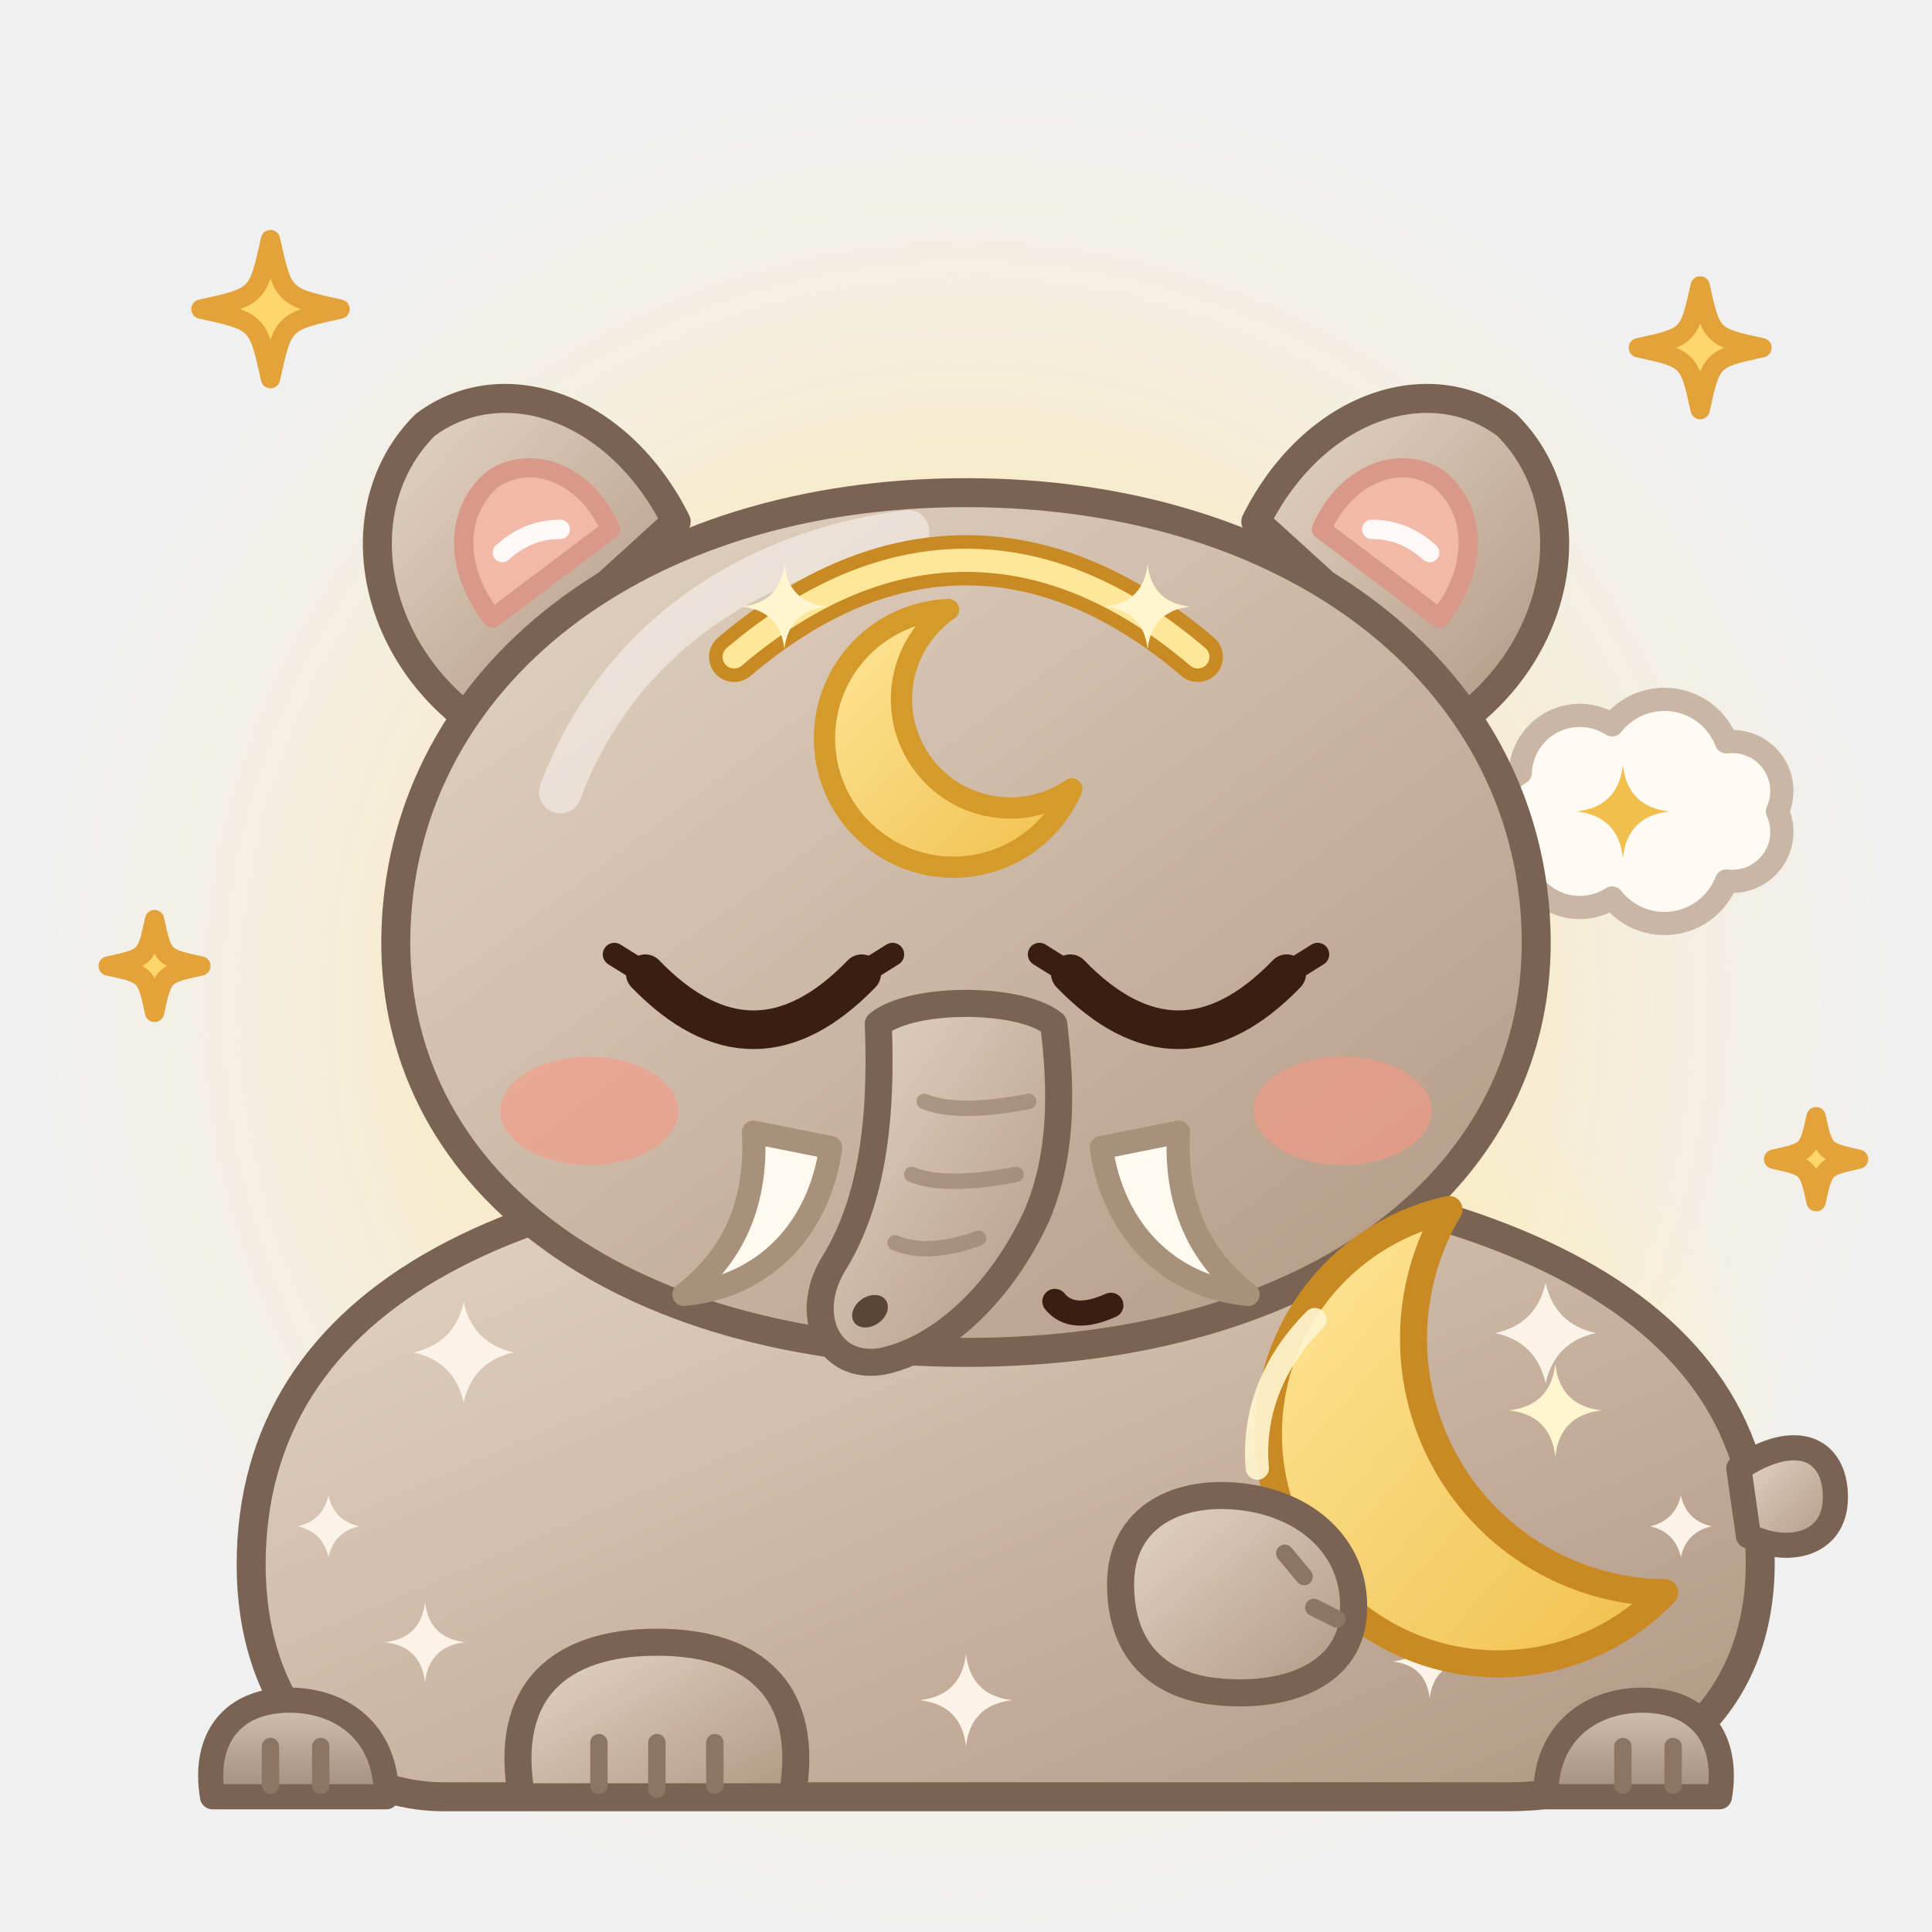
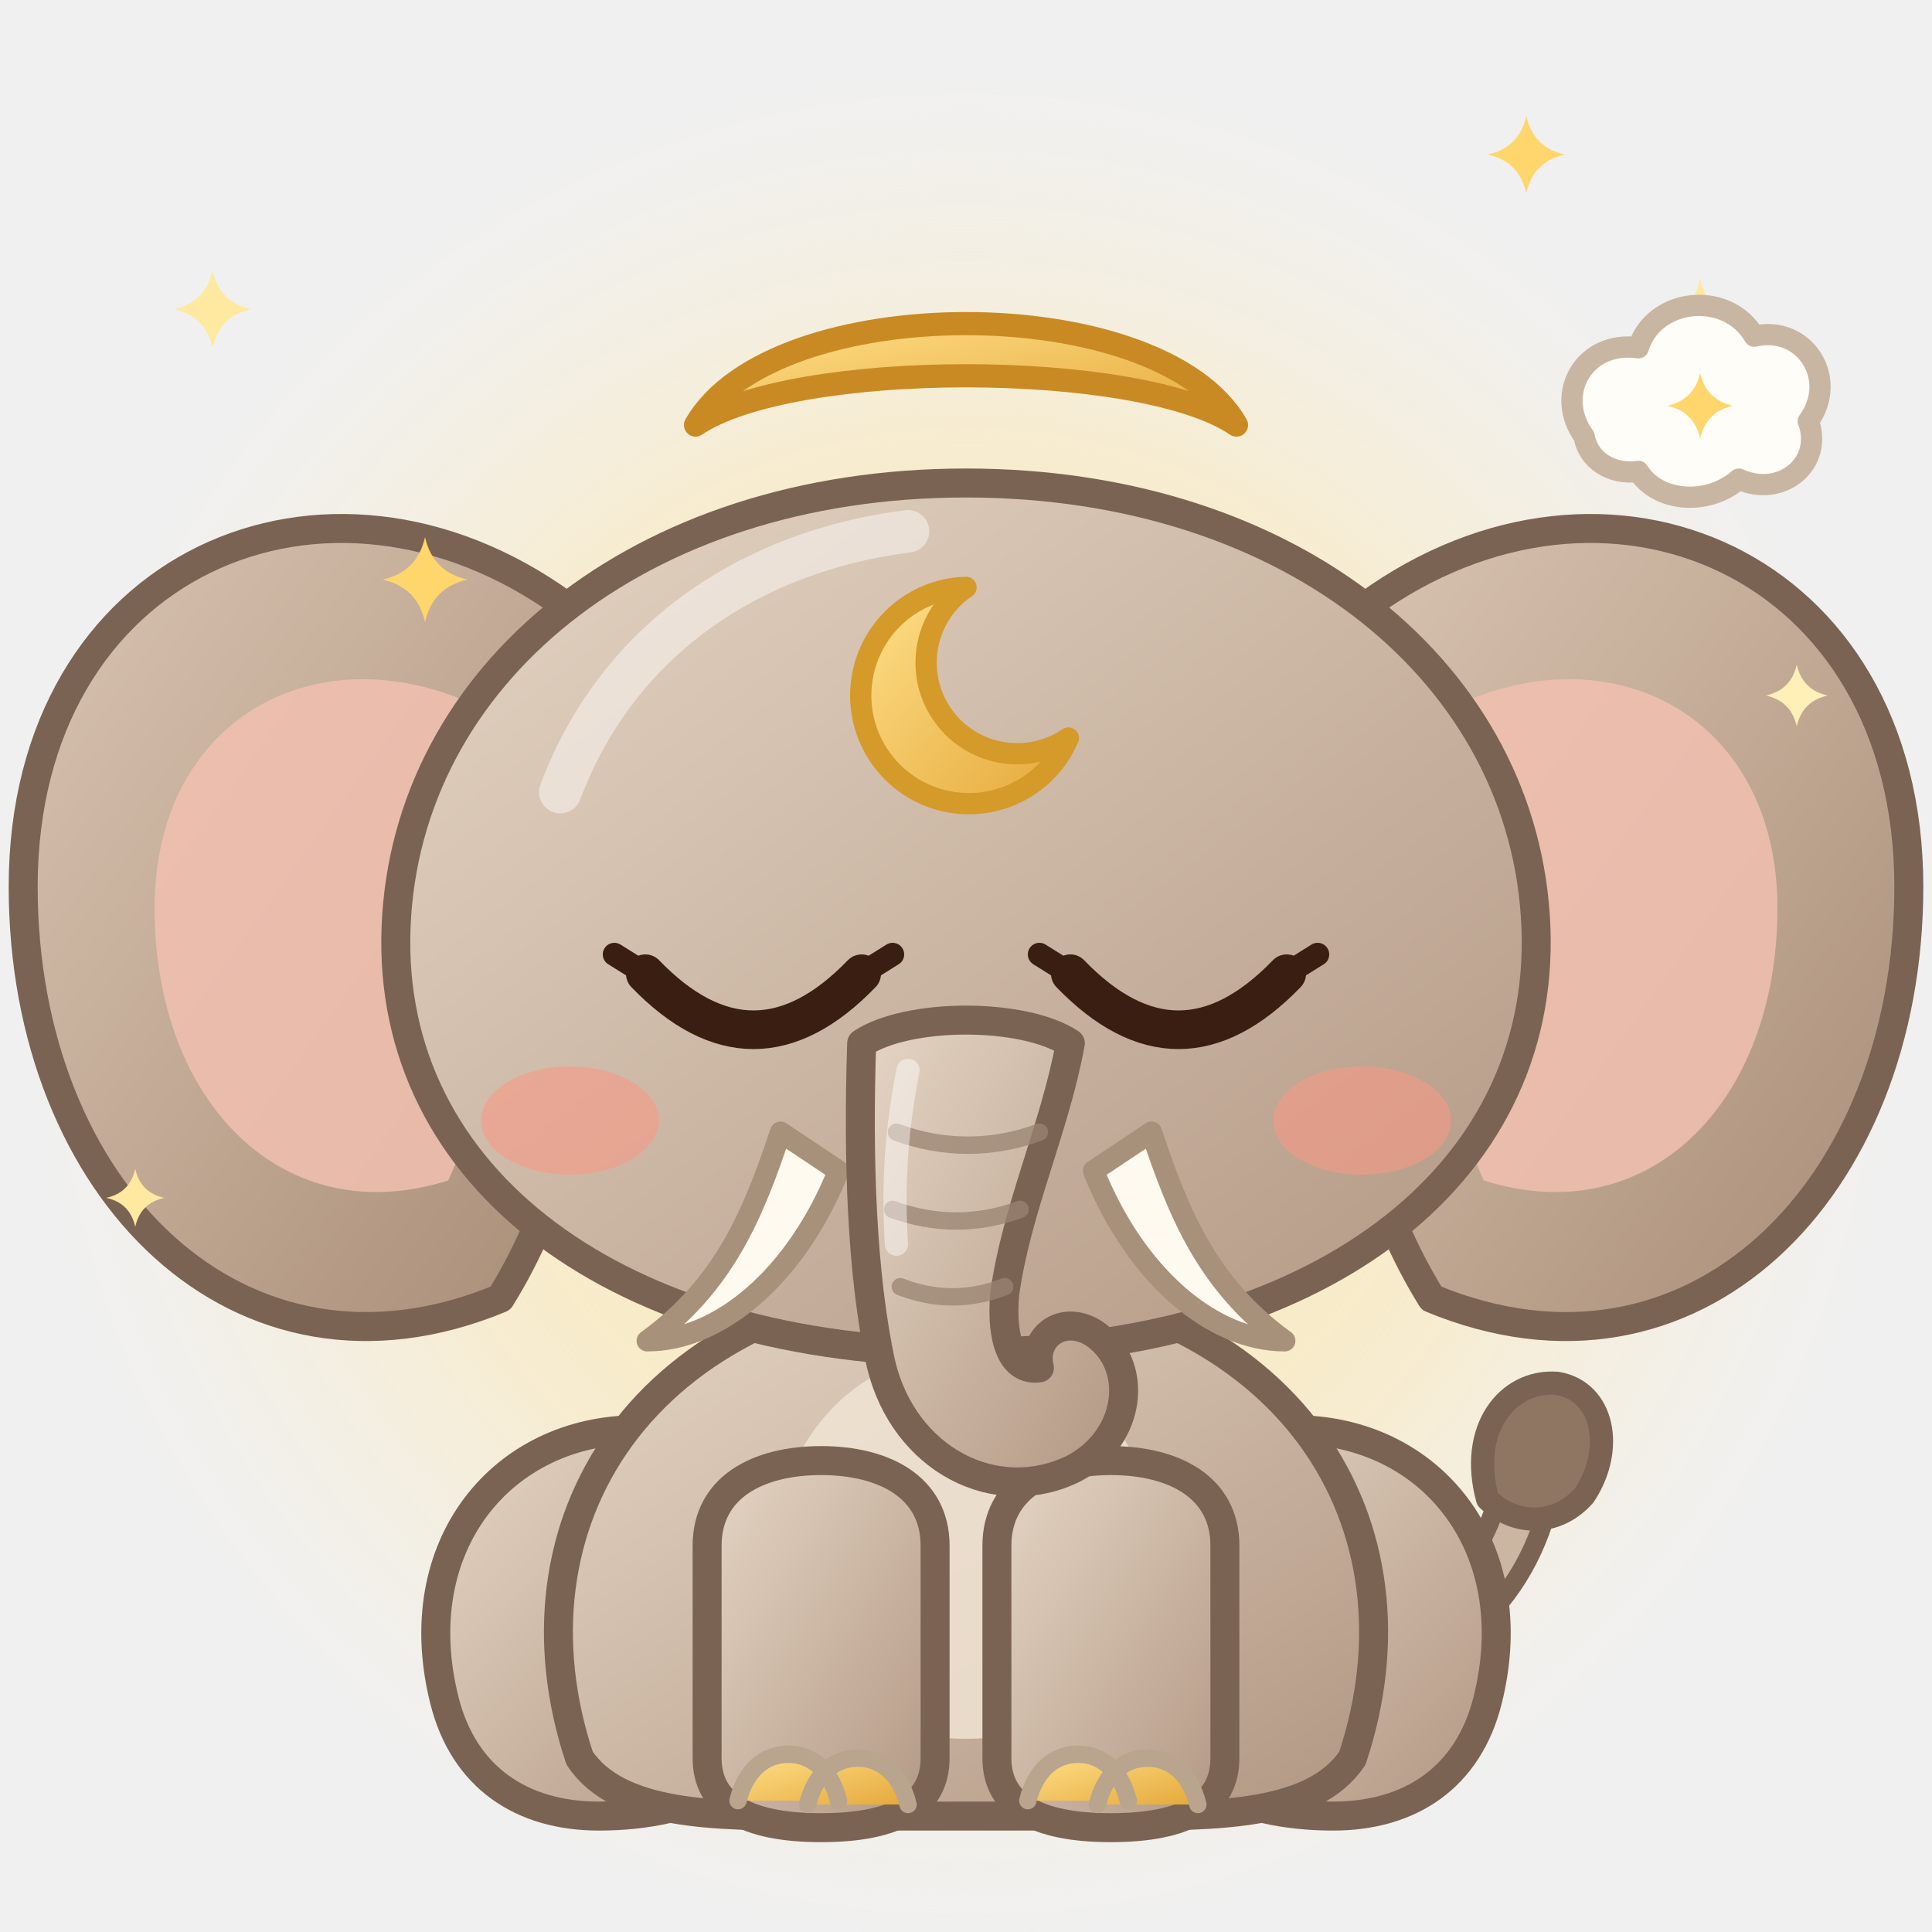
<svg xmlns="http://www.w3.org/2000/svg" viewBox="0 0 100 100" width="480" height="480">
  <defs>
    <linearGradient id="dozy-f5-body" x1="0" y1="0" x2="1" y2="1">
      <stop offset="0" stop-color="#e6d6c6" />
      <stop offset="1" stop-color="#b19782" />
    </linearGradient>
-     <linearGradient id="dozy-f5-cream" x1="0" y1="0" x2="0" y2="1">
-       <stop offset="0" stop-color="#fffaf3" />
-       <stop offset="1" stop-color="#efe3d6" />
+     <linearGradient id="dozy-f5-ear" x1="0" y1="0" x2="1" y2="1">
+       <stop offset="0" stop-color="#d9c5b2" />
+       <stop offset="1" stop-color="#a88c76" />
    </linearGradient>
    <linearGradient id="dozy-f5-moon" x1="0" y1="0" x2="1" y2="1">
-       <stop offset="0" stop-color="#ffe79a" />
-       <stop offset="1" stop-color="#f0bf4c" />
+       <stop offset="0" stop-color="#ffe08a" />
+       <stop offset="1" stop-color="#e5a93a" />
    </linearGradient>
-     <linearGradient id="dozy-f5-nose" x1="0" y1="0" x2="0" y2="1">
-       <stop offset="0" stop-color="#d3c2b3" />
-       <stop offset="1" stop-color="#a38c7b" />
-     </linearGradient>
-     <radialGradient id="dozy-f5-glow">
-       <stop offset="0" stop-color="#fff1b8" stop-opacity=".85" />
-       <stop offset="1" stop-color="#fff1b8" stop-opacity="0" />
-     </radialGradient>
    <radialGradient id="dozy-f5-halo" cx=".5" cy=".5" r=".5">
      <stop offset="0" stop-color="#ffe49a" stop-opacity=".85" />
      <stop offset=".6" stop-color="#ffe7a8" stop-opacity=".45" />
      <stop offset="1" stop-color="#fff0c8" stop-opacity="0" />
    </radialGradient>
  </defs>
  <circle cx="50" cy="52" r="49" fill="url(#dozy-f5-halo)" />
-   <circle cx="76" cy="75" r="17" fill="url(#dozy-f5-glow)" />
  <g>
-     <path d="M92 42A2.56 2.56 0 0 1 89.36 45.6A3.44 3.44 0 0 1 83.44 46.48A3.08 3.08 0 0 1 78.69 44A2.3 2.3 0 0 1 78.69 40A3.08 3.08 0 0 1 83.44 37.52A3.44 3.44 0 0 1 89.36 38.4A2.56 2.56 0 0 1 92 42Z" fill="#fffaf3" stroke="#c9b6a4" stroke-width="1.2" stroke-linejoin="round" stroke-linecap="round" />
-     <path d="M84 39.6Q84.24 41.76 86.4 42Q84.24 42.24 84 44.4Q83.76 42.24 81.6 42Q83.76 41.76 84 39.6Z" fill="#f0bf4c" />
-     <path d="M13 81C13 67 27 60 50 60C74 60 90 66 91 79C92 88 86 93 78 93L23 93C17 93 13 88 13 81Z" fill="url(#dozy-f5-body)" stroke="#7a6352" stroke-width="1.5" stroke-linejoin="round" stroke-linecap="round" />
-     <path d="M24 67.4Q24.47 69.53 26.6 70Q24.47 70.47 24 72.6Q23.53 70.47 21.4 70Q23.53 69.53 24 67.4Z" fill="#fbf3e8" opacity="1" />
-     <path d="M80 66.4Q80.47 68.53 82.6 69Q80.47 69.47 80 71.6Q79.53 69.47 77.4 69Q79.53 68.53 80 66.4Z" fill="#fbf3e8" opacity="1" />
-     <path d="M17 77.4Q17.29 78.71 18.6 79Q17.29 79.29 17 80.6Q16.71 79.29 15.4 79Q16.71 78.71 17 77.4Z" fill="#fbf3e8" opacity="1" />
-     <path d="M87 77.4Q87.29 78.71 88.6 79Q87.29 79.29 87 80.6Q86.71 79.29 85.4 79Q86.71 78.71 87 77.4Z" fill="#fbf3e8" opacity="1" />
-     <path d="M36 62.04Q36.26 64.34 38.56 64.6Q36.26 64.86 36 67.16Q35.74 64.86 33.44 64.6Q35.74 64.34 36 62.04Z" fill="#fbf3e8" />
-     <path d="M65 61.76Q65.22 63.78 67.24 64Q65.22 64.22 65 66.24Q64.78 64.22 62.76 64Q64.78 63.78 65 61.76Z" fill="#fbf3e8" />
-     <path d="M22 82.92Q22.21 84.79 24.08 85Q22.21 85.21 22 87.08Q21.79 85.21 19.92 85Q21.79 84.79 22 82.92Z" fill="#fbf3e8" />
-     <path d="M50 85.6Q50.24 87.76 52.4 88Q50.24 88.24 50 90.4Q49.76 88.24 47.6 88Q49.76 87.76 50 85.6Z" fill="#fbf3e8" />
-     <path d="M74 84.08Q74.19 85.81 75.92 86Q74.19 86.19 74 87.92Q73.81 86.19 72.08 86Q73.81 85.81 74 84.08Z" fill="#fbf3e8" />
-     <path d="M90 76C93 74 95 75 95 77.5C95 80 92.5 80.5 90.5 79.5Z" fill="url(#dozy-f5-body)" stroke="#7a6352" stroke-width="1.3" stroke-linejoin="round" stroke-linecap="round" />
-     <path d="M80 93C80 89.5 82.5 88 85 88C88 88 89.5 90 89 93Z" fill="url(#dozy-f5-nose)" stroke="#7a6352" stroke-width="1.3" stroke-linejoin="round" stroke-linecap="round" />
-     <path d="M11 93C10.5 90 12 88 15 88C17.5 88 20 89.5 20 93Z" fill="url(#dozy-f5-nose)" stroke="#7a6352" stroke-width="1.3" stroke-linejoin="round" stroke-linecap="round" />
-     <path d="M27 93C26 87.5 29 85 34 85C39 85 42 87.5 41 93Z" fill="url(#dozy-f5-body)" stroke="#7a6352" stroke-width="1.4" stroke-linejoin="round" stroke-linecap="round" />
-     <path d="M84 92.4L84 90.4M86.6 92.4L86.6 90.4M14 92.4L14 90.4M16.6 92.4L16.6 90.4M31 92.4L31 90.2M34 92.6L34 90.2M37 92.4L37 90.2" fill="none" stroke="#8d7563" stroke-width="0.9" stroke-linejoin="round" stroke-linecap="round" opacity="1" />
-     <path d="M24 37C19 33 18 26 22 22C26 19 32 21 35 27Z" fill="url(#dozy-f5-body)" stroke="#7a6352" stroke-width="1.5" stroke-linejoin="round" stroke-linecap="round" />
-     <path d="M76 37C81 33 82 26 78 22C74 19 68 21 65 27Z" fill="url(#dozy-f5-body)" stroke="#7a6352" stroke-width="1.5" stroke-linejoin="round" stroke-linecap="round" />
-     <path d="M25.5 32C23.5 29.5 23.5 26.5 25.5 24.8C27.6 23.4 30.4 24.6 31.6 27.4Z" fill="#f3b9a8" stroke="#d9998a" stroke-width="1" stroke-linejoin="round" stroke-linecap="round" />
-     <path d="M74.5 32C76.5 29.5 76.5 26.5 74.5 24.8C72.4 23.4 69.6 24.6 68.4 27.4Z" fill="#f3b9a8" stroke="#d9998a" stroke-width="1" stroke-linejoin="round" stroke-linecap="round" />
-     <path d="M26 28.6c1-.9 2-1.2 3-1.2M74 28.6c-1-.9-2-1.2-3-1.2" fill="none" stroke="#fff" stroke-width="1" stroke-linecap="round" stroke-linejoin="round" opacity="0.9" />
-     <path d="M50 25.5C67 25.5 79 35 79.5 48 80 61 68 70 50 70 32 70 20 61 20.5 48 21 35 33 25.5 50 25.5Z" fill="url(#dozy-f5-body)" stroke="#7a6352" stroke-width="1.5" stroke-linejoin="round" stroke-linecap="round" />
-     <path d="M29 41c3-8 10-12.5 18-13.5" fill="none" stroke="#fff" stroke-width="2.2" stroke-linecap="round" stroke-linejoin="round" opacity="0.45" />
-     <path d="M38 34C42 30.6 46 29 50 29S58 30.6 62 34" fill="none" stroke="#c98a24" stroke-width="2.6" stroke-linejoin="round" stroke-linecap="round" />
-     <path d="M38 34C42 30.6 46 29 50 29S58 30.6 62 34" fill="none" stroke="#ffe79a" stroke-width="1.2" stroke-linejoin="round" stroke-linecap="round" opacity="1" />
-     <path d="M49.1 31.55A6.67 6.67 0 1 0 55.48 40.83A5.22 5.22 0 1 1 49.1 31.55Z" fill="url(#dozy-f5-moon)" stroke="#d49a2a" stroke-width="1.1" stroke-linejoin="round" stroke-linecap="round" />
-     <path d="M40.6 29.2Q40.82 31.18 42.8 31.4Q40.82 31.62 40.6 33.6Q40.38 31.62 38.4 31.4Q40.38 31.18 40.6 29.2Z" fill="#fff6cf" />
-     <path d="M59.4 29.2Q59.62 31.18 61.6 31.4Q59.62 31.62 59.4 33.6Q59.18 31.62 57.2 31.4Q59.18 31.18 59.4 29.2Z" fill="#fff6cf" />
-     <path d="M33.4 50.4Q39 56.2 44.6 50.4" fill="none" stroke="#3a1e12" stroke-width="2" stroke-linecap="round" stroke-linejoin="round" opacity="1" />
-     <path d="M33.4 50.4l-1.6-1M44.6 50.4l1.6-1" fill="none" stroke="#3a1e12" stroke-width="1.2" stroke-linecap="round" stroke-linejoin="round" opacity="1" />
-     <path d="M55.4 50.4Q61 56.2 66.6 50.4" fill="none" stroke="#3a1e12" stroke-width="2" stroke-linecap="round" stroke-linejoin="round" opacity="1" />
-     <path d="M55.4 50.4l-1.6-1M66.6 50.4l1.6-1" fill="none" stroke="#3a1e12" stroke-width="1.2" stroke-linecap="round" stroke-linejoin="round" opacity="1" />
-     <ellipse cx="30.5" cy="57.5" rx="4.6" ry="2.8" fill="#f79a86" opacity=".6" />
-     <ellipse cx="69.5" cy="57.5" rx="4.6" ry="2.8" fill="#f79a86" opacity=".6" />
-     <path d="M43 59.4C42.4 63.6 39.6 66.6 35.4 67 38 65 39.2 62.2 39 58.6Z" fill="#fffaf0" stroke="#a8917a" stroke-width="1.2" stroke-linejoin="round" />
-     <path d="M57 59.4C57.6 63.6 60.4 66.6 64.6 67 62 65 60.8 62.2 61 58.6Z" fill="#fffaf0" stroke="#a8917a" stroke-width="1.2" stroke-linejoin="round" />
-     <path d="M45.46 53C45.68 58.31 45.03 62.44 43.09 65.51C41.58 68.1 42.87 70.94 45.68 70.46C48.92 69.76 51.94 66.69 53.67 62.91C54.97 59.84 54.97 56.54 54.54 53C52.81 51.58 47.19 51.58 45.46 53Z" fill="url(#dozy-f5-body)" stroke="#7a6352" stroke-width="1.4" stroke-linejoin="round" stroke-linecap="round" />
-     <path d="M47.84 57.01Q49.57 57.72 53.24 57.01M47.19 60.79Q48.92 61.5 52.59 60.79" fill="none" stroke="#9a8371" stroke-width="0.8" stroke-linejoin="round" stroke-linecap="round" opacity="0.7" />
-     <path d="M46.33 64.33Q48.06 65.04 50.65 64.09" fill="none" stroke="#9a8371" stroke-width="0.8" stroke-linejoin="round" stroke-linecap="round" opacity="0.7" />
-     <ellipse cx="45.03" cy="67.87" rx="1" ry=".75" fill="#5b4537" transform="rotate(-35 45.03 67.87)" />
-     <path d="M54.6 67.36Q55.5 68.46 57.5 67.56" fill="none" stroke="#3a1e12" stroke-width="1.3" stroke-linejoin="round" stroke-linecap="round" opacity="1" />
-     <path d="M75 62.6A11.9 11.9 0 1 0 86.16 82.44A13.14 13.14 0 0 1 75 62.6Z" fill="url(#dozy-f5-moon)" stroke="#c98a24" stroke-width="1.4" stroke-linejoin="round" stroke-linecap="round" />
-     <path d="M68.06 68.3C65.82 70.54 64.83 73.26 65.08 75.99" fill="none" stroke="#fff6cf" stroke-width="1.2" stroke-linejoin="round" stroke-linecap="round" opacity="0.9" />
-     <path d="M80.5 70.6Q80.74 72.76 82.9 73Q80.74 73.24 80.5 75.4Q80.26 73.24 78.1 73Q80.26 72.76 80.5 70.6Z" fill="#fff6cf" />
-     <path d="M58 82C58 78.5 61 77 64.5 77.5C68 78 70.5 80.5 70 84C69.5 87 66 88 62.5 87.5C59.5 87 58 85 58 82Z" fill="url(#dozy-f5-body)" stroke="#7a6352" stroke-width="1.4" stroke-linejoin="round" stroke-linecap="round" />
-     <path d="M66.5 80.4L67.5 81.6M68 83.2L69.2 83.8" fill="none" stroke="#8d7563" stroke-width="0.9" stroke-linejoin="round" stroke-linecap="round" opacity="1" />
+     <path d="M68 86C74 86 78 82 79 77" fill="none" stroke="#7a6352" stroke-width="3.6" stroke-linecap="round" />
+     <path d="M68 86C74 86 78 82 79 77" fill="none" stroke="#cbb6a2" stroke-width="1.6" stroke-linecap="round" />
+     <path d="M77 77.6C76 74 78 71.4 80.6 71.6 83 72 83.6 75 82 77.4 80.6 79 78.4 79 77 77.6Z" fill="#8f7662" stroke="#7a6352" stroke-width="1.2" stroke-linejoin="round" stroke-linecap="round" />
+     <path d="M23 88C21 80 26 74 33 74 40 74 43 81 41 88 40 92 36 94 31 94 27 94 24 92 23 88Z" fill="url(#dozy-f5-body)" stroke="#7a6352" stroke-width="1.5" stroke-linejoin="round" stroke-linecap="round" />
+     <path d="M77 88C79 80 74 74 67 74 60 74 57 81 59 88 60 92 64 94 69 94 73 94 76 92 77 88Z" fill="url(#dozy-f5-body)" stroke="#7a6352" stroke-width="1.5" stroke-linejoin="round" stroke-linecap="round" />
+     <path d="M30 91C26 79 33 67 50 66 67 67 74 79 70 91 68 94 63 94 58 94H42C37 94 32 94 30 91Z" fill="url(#dozy-f5-body)" stroke="#7a6352" stroke-width="1.5" stroke-linejoin="round" stroke-linecap="round" />
+     <path d="M50 70C56 70 60 75 60 81 60 86.6 55.6 90 50 90S40 86.6 40 81C40 75 44 70 50 70Z" fill="#f3e6d6" opacity=".8" />
+     <path d="M36.6 80C36.6 77 39.2 75.6 42.5 75.6S48.4 77 48.4 80V91C48.4 93.4 46.4 94.6 42.5 94.6S36.6 93.4 36.6 91Z" fill="url(#dozy-f5-body)" stroke="#7a6352" stroke-width="1.5" stroke-linejoin="round" stroke-linecap="round" />
+     <path d="M38.2 93.2c.4-1.6 1.4-2.4 2.6-2.4s2.2.8 2.6 2.4M41.8 93.4c.4-1.6 1.4-2.4 2.6-2.4s2.2.8 2.6 2.4" fill="url(#dozy-f5-moon)" stroke="#b9a48e" stroke-width=".9" stroke-linejoin="round" stroke-linecap="round" />
+     <path d="M51.6 80C51.6 77 54.2 75.6 57.5 75.6S63.4 77 63.4 80V91C63.4 93.4 61.4 94.6 57.5 94.6S51.6 93.4 51.6 91Z" fill="url(#dozy-f5-body)" stroke="#7a6352" stroke-width="1.5" stroke-linejoin="round" stroke-linecap="round" />
+     <path d="M53.2 93.2c.4-1.6 1.4-2.4 2.6-2.4s2.2.8 2.6 2.4M56.8 93.4c.4-1.6 1.4-2.4 2.6-2.4s2.2.8 2.6 2.4" fill="url(#dozy-f5-moon)" stroke="#b9a48e" stroke-width=".9" stroke-linejoin="round" stroke-linecap="round" />
+     <path d="M29.2 31.3 C16.9 22.4 1.2 29.1 1.2 45.9 C1.2 61.6 12.4 72.8 25.9 67.2 C31.5 58.2 32.6 43.6 29.2 31.3Z" fill="url(#dozy-f5-ear)" stroke="#7a6352" stroke-width="1.5" stroke-linejoin="round" stroke-linecap="round" />
+     <path d="M25.4 36.9 C16.9 32.4 8.0 36.9 8.0 47.0 C8.0 57.1 14.7 63.8 23.2 61.1 C26.6 53.7 27.4 44.8 25.4 36.9Z" fill="#f1c0b0" opacity=".85" />
+     <path d="M70.8 31.3 C83.1 22.4 98.8 29.1 98.8 45.9 C98.8 61.6 87.6 72.8 74.1 67.2 C68.5 58.2 67.4 43.6 70.8 31.3Z" fill="url(#dozy-f5-ear)" stroke="#7a6352" stroke-width="1.5" stroke-linejoin="round" stroke-linecap="round" />
+     <path d="M74.6 36.9 C83.1 32.4 92 36.9 92 47.0 C92 57.1 85.3 63.8 76.8 61.1 C73.4 53.7 72.6 44.8 74.6 36.9Z" fill="#f1c0b0" opacity=".85" />
+     <path d="M50 25C67 25 79 35 79.5 48 80 61 68 70 50 70 32 70 20 61 20.5 48 21 35 33 25 50 25Z" fill="url(#dozy-f5-body)" stroke="#7a6352" stroke-width="1.5" stroke-linejoin="round" stroke-linecap="round" />
+     <path d="M29 41c3-8 10-12.5 18-13.5" fill="none" stroke="#fff" stroke-width="2.2" stroke-linecap="round" opacity=".45" />
+     <path d="M50 30.4A5.6 5.6 0 1 0 55.3 38.2 4.4 4.4 0 1 1 50 30.4Z" fill="url(#dozy-f5-moon)" stroke="#d49a2a" stroke-width="1.1" stroke-linejoin="round" stroke-linecap="round" />
+     <path d="M33.4 50.4Q39 56.2 44.6 50.4" fill="none" stroke="#3a1e12" stroke-width="2" stroke-linecap="round" />
+     <path d="M33.4 50.4l-1.6-1M44.6 50.4l1.6-1" fill="none" stroke="#3a1e12" stroke-width="1.2" stroke-linecap="round" />
+     <path d="M55.4 50.4Q61 56.2 66.6 50.4" fill="none" stroke="#3a1e12" stroke-width="2" stroke-linecap="round" />
+     <path d="M55.4 50.4l-1.6-1M66.6 50.4l1.6-1" fill="none" stroke="#3a1e12" stroke-width="1.2" stroke-linecap="round" />
+     <ellipse cx="29.5" cy="58" rx="4.6" ry="2.8" fill="#f79a86" opacity=".6" />
+     <ellipse cx="70.5" cy="58" rx="4.6" ry="2.8" fill="#f79a86" opacity=".6" />
+     <path d="M43.4 60.6C41.2 66.1 37.2 69.4 33.5 69.4 37.5 66.5 39.0 62.8 40.4 58.6Z" fill="#fffaf0" stroke="#a8917a" stroke-width="1.1" stroke-linejoin="round" stroke-linecap="round" />
+     <path d="M56.6 60.6C58.8 66.1 62.8 69.4 66.5 69.4 62.5 66.5 61.0 62.8 59.6 58.6Z" fill="#fffaf0" stroke="#a8917a" stroke-width="1.1" stroke-linejoin="round" stroke-linecap="round" />
+     <path d="M44.6 54C44.4 60 44.6 66 45.6 70.6 46.8 75.6 51.6 78 55.6 76 58.6 74.4 59 70.6 56.6 69 55 68 53.4 69.2 53.8 70.8 52.4 71 51.8 69.4 52 67 52.6 62.6 54.6 58.4 55.4 54 53 52.4 47 52.4 44.6 54Z" fill="url(#dozy-f5-body)" stroke="#7a6352" stroke-width="1.5" stroke-linejoin="round" stroke-linecap="round" />
+     <path d="M46.4 58.6c2.4.9 5 .9 7.4 0M46.2 62.6c2.2.8 4.4.8 6.6 0M46.6 66.6c1.8.7 3.6.7 5.4 0" fill="none" stroke="#9a8371" stroke-width=".9" stroke-linecap="round" opacity=".75" />
+     <path d="M47 55.4c-.6 3-.8 6-.6 9" fill="none" stroke="#fff" stroke-width="1.2" stroke-linecap="round" opacity=".45" />
  </g>
-   <path d="M14 12.4C14.65 15.35 14.65 15.35 17.6 16C14.65 16.65 14.65 16.65 14 19.6C13.35 16.65 13.35 16.65 10.4 16C13.35 15.35 13.35 15.35 14 12.4Z" fill="#ffd66b" stroke="#e3a33a" stroke-width="1" stroke-linejoin="round" />
-   <path d="M88 14.8C88.58 17.42 88.58 17.42 91.2 18C88.58 18.58 88.58 18.58 88 21.2C87.42 18.58 87.42 18.58 84.8 18C87.42 17.42 87.42 17.42 88 14.8Z" fill="#ffd66b" stroke="#e3a33a" stroke-width="1" stroke-linejoin="round" />
-   <path d="M8 47.6C8.43 49.57 8.43 49.57 10.4 50C8.43 50.43 8.43 50.43 8 52.4C7.57 50.43 7.57 50.43 5.6 50C7.57 49.57 7.57 49.57 8 47.6Z" fill="#ffd66b" stroke="#e3a33a" stroke-width="1" stroke-linejoin="round" />
-   <path d="M94 57.8C94.4 59.6 94.4 59.6 96.2 60C94.4 60.4 94.4 60.4 94 62.2C93.6 60.4 93.6 60.4 91.8 60C93.6 59.6 93.6 59.6 94 57.8Z" fill="#ffd66b" stroke="#e3a33a" stroke-width="1" stroke-linejoin="round" />
+   <path d="M88 14.4Q88.47 16.53 90.6 17Q88.47 17.47 88 19.6Q87.53 17.47 85.4 17Q87.53 16.53 88 14.4Z" fill="#ffe9a0" />
+   <path d="M11 14Q11.36 15.64 13 16Q11.36 16.36 11 18Q10.64 16.36 9 16Q10.64 15.64 11 14Z" fill="#ffe9a0" />
+   <path d="M93 34.4Q93.29 35.71 94.6 36Q93.29 36.29 93 37.6Q92.71 36.29 91.4 36Q92.71 35.71 93 34.4Z" fill="#fff0b8" />
+   <path d="M7 60.5Q7.27 61.73 8.5 62Q7.27 62.27 7 63.5Q6.73 62.27 5.5 62Q6.73 61.73 7 60.5Z" fill="#ffe9a0" />
+   <path d="M82 22.6C80.4 20.4 82 17.6 84.8 18 85.6 15.4 89.4 15 90.8 17.4 93.4 16.8 95.2 19.6 93.6 21.8 94.4 24 92.2 25.8 90 24.8 88.4 26.2 85.8 26 84.8 24.4 83.4 24.6 82.2 23.8 82 22.6Z" fill="#fffdf8" stroke="#c9b6a2" stroke-width="1.1" stroke-linejoin="round" />
+   <path d="M88 19.3Q88.31 20.69 89.7 21Q88.31 21.31 88 22.7Q87.69 21.31 86.3 21Q87.69 20.69 88 19.3Z" fill="#ffd66b" />
+   <path d="M36 22C40 15 60 15 64 22 59 18.6 41 18.6 36 22Z" fill="url(#dozy-f5-moon)" stroke="#c98a24" stroke-width="1.2" stroke-linejoin="round" stroke-linecap="round" />
+   <path d="M22 27.8Q22.40 29.60 24.2 30Q22.40 30.40 22 32.2Q21.60 30.40 19.8 30Q21.60 29.60 22 27.8Z" fill="#ffd66b" />
+   <path d="M79 6Q79.36 7.64 81 8Q79.36 8.36 79 10Q78.64 8.36 77 8Q78.64 7.64 79 6Z" fill="#ffd66b" />
</svg>
